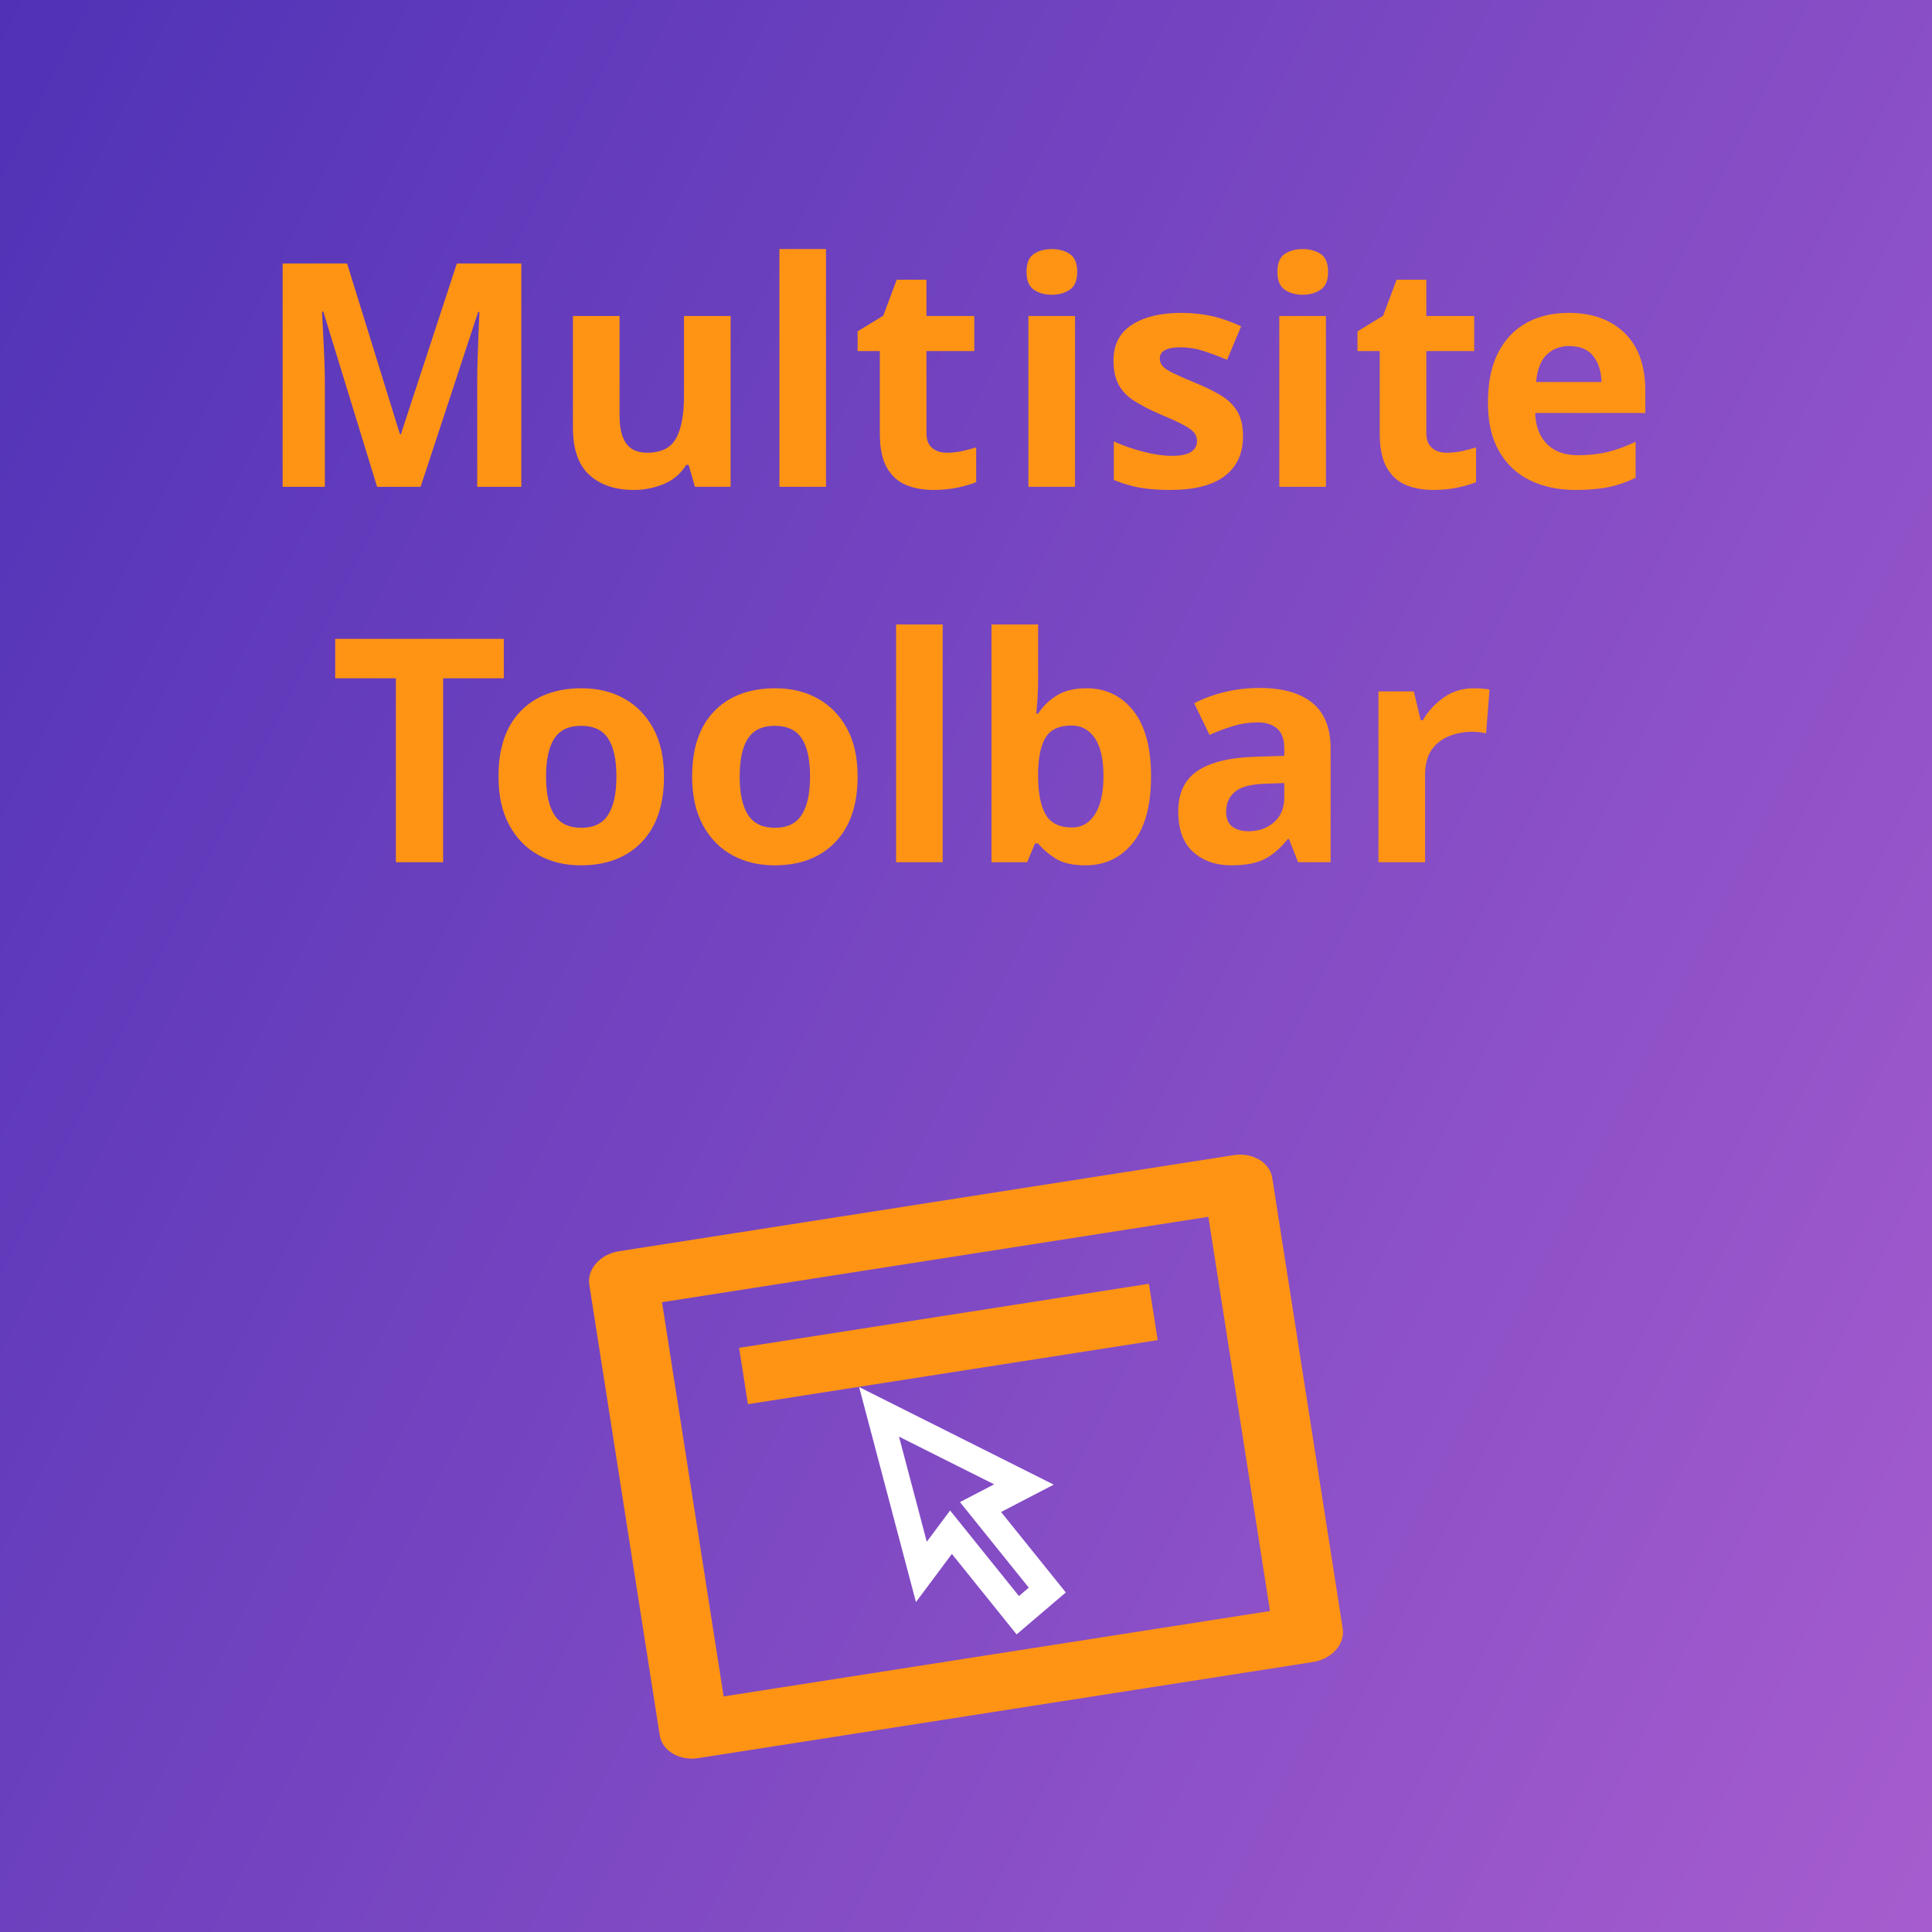
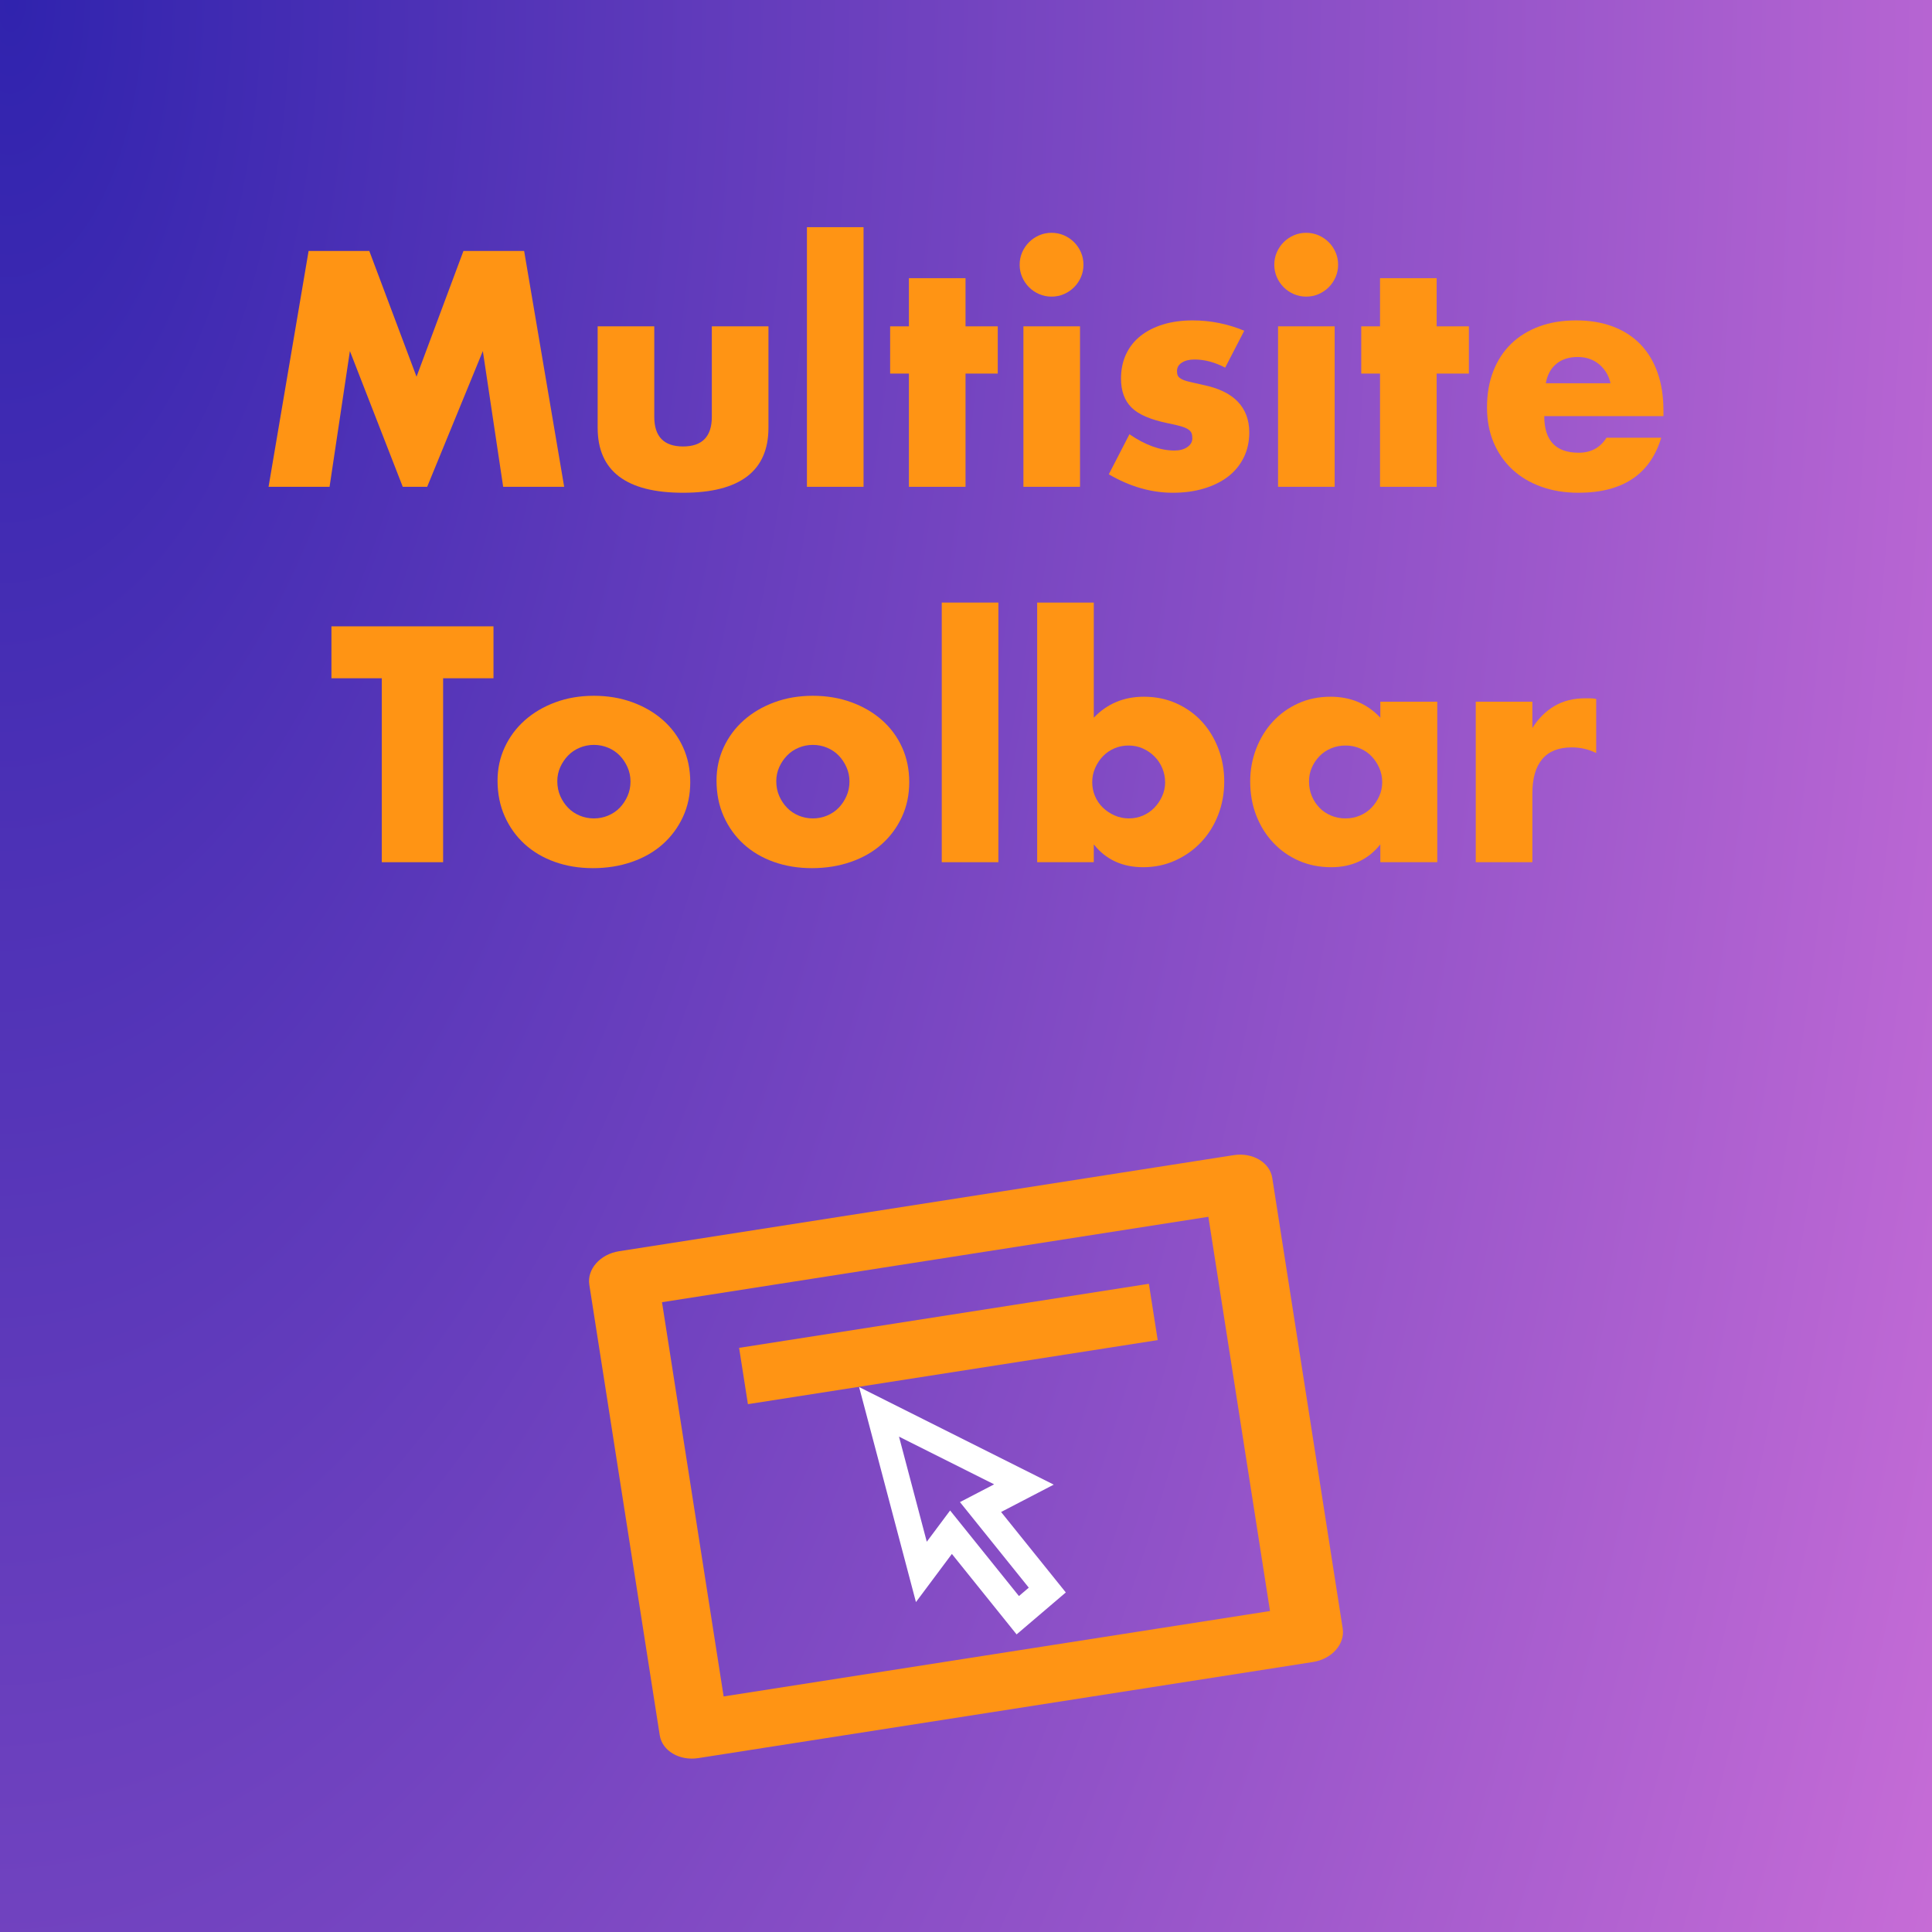
<svg xmlns="http://www.w3.org/2000/svg" width="100%" height="100%" viewBox="0 0 772 772" version="1.1" xml:space="preserve" style="fill-rule:evenodd;clip-rule:evenodd;stroke-linejoin:round;stroke-miterlimit:2;">
-   <g transform="matrix(1,0,0,-1,-386,772)">
-     <rect x="0" y="0" width="1544" height="772" style="fill:url(#_Linear1);" />
+   <g transform="matrix(0.5,-6.12323e-17,6.12323e-17,-1,1.13687e-13,772)">
+     <rect x="0" y="0" width="1544" height="772" style="fill:url(#_Radial1);" />
  </g>
  <g transform="matrix(1.48039,-0.231422,0.218176,1.39565,-329.03,260.931)">
    <g transform="matrix(9.21715,0,0,8.0623,327.775,206.025)">
      <path d="M21,3C21.552,3 22,3.448 22,4L22,20C22,20.552 21.552,21 21,21L3,21C2.448,21 2,20.552 2,20L2,4C2,3.448 2.448,3 3,3L21,3ZM20,5L4,5L4,19L20,19L20,5ZM18,7L18,9L6,9L6,7L18,7Z" style="fill:rgb(255,148,20);fill-rule:nonzero;" />
    </g>
    <g transform="matrix(3.39101,-0.639445,0.724436,3.84172,383.387,277.764)">
      <path d="M15.387,13.498L17.94,20.512L13.242,22.222L10.689,15.208L6.79,17.653L8.409,1.633L19.946,12.865L15.387,13.498ZM15.377,19.316L12.662,11.857L15.621,11.446L9.982,5.956L9.191,13.786L11.722,12.199L14.437,19.658L15.377,19.316Z" style="fill:white;fill-rule:nonzero;" />
    </g>
  </g>
  <g transform="matrix(1,0,0,1,-339.952,-123.475)">
-     <text x="441.64px" y="318px" style="font-family:'Futura-Bold', 'Futura', sans-serif;font-weight:700;font-size:125px;fill:rgb(255,148,20);">Mult<tspan x="741.14px 779.265px " y="318px 318px ">is</tspan>it<tspan x="928.89px " y="318px ">e</tspan>
-     </text>
-     <g transform="matrix(125,0,0,125,980.015,468)">
-         </g>
-     <text x="471.39px" y="468px" style="font-family:'Futura-Bold', 'Futura', sans-serif;font-weight:700;font-size:125px;fill:rgb(255,148,20);">T<tspan x="533.515px 621.015px " y="468px 468px ">oo</tspan>lbar</text>
+     <path d="M447.265,318L463.265,223.75L487.515,223.75L506.39,274L525.14,223.75L549.39,223.75L565.39,318L541.015,318L532.89,263.75L510.64,318L500.89,318L479.765,263.75L471.64,318L447.265,318Z" style="fill:rgb(255,148,20);fill-rule:nonzero;" />
+     <path d="M601.39,253.875L601.39,290C601.39,297.917 605.223,301.875 612.89,301.875C620.557,301.875 624.39,297.917 624.39,290L624.39,253.875L647.015,253.875L647.015,294.375C647.015,303.042 644.161,309.542 638.453,313.875C632.744,318.208 624.223,320.375 612.89,320.375C601.557,320.375 593.036,318.208 587.328,313.875C581.619,309.542 578.765,303.042 578.765,294.375L578.765,253.875L601.39,253.875Z" style="fill:rgb(255,148,20);fill-rule:nonzero;" />
+     <rect x="662.39" y="214.25" width="22.625" height="103.75" style="fill:rgb(255,148,20);fill-rule:nonzero;" />
+     <path d="M725.765,272.75L725.765,318L703.14,318L703.14,272.75L695.64,272.75L695.64,253.875L703.14,253.875L703.14,234.625L725.765,234.625L725.765,253.875L738.64,253.875L738.64,272.75L725.765,272.75Z" style="fill:rgb(255,148,20);fill-rule:nonzero;" />
+     <path d="M771.515,253.875L771.515,318L748.89,318L748.89,253.875L771.515,253.875ZM747.39,229.25C747.39,227.5 747.723,225.854 748.39,224.312C749.057,222.771 749.973,221.417 751.14,220.25C752.307,219.083 753.661,218.167 755.203,217.5C756.744,216.833 758.39,216.5 760.14,216.5C761.89,216.5 763.536,216.833 765.078,217.5C766.619,218.167 767.973,219.083 769.14,220.25C770.307,221.417 771.223,222.771 771.89,224.312C772.557,225.854 772.89,227.5 772.89,229.25C772.89,231 772.557,232.646 771.89,234.187C771.223,235.729 770.307,237.083 769.14,238.25C767.973,239.417 766.619,240.333 765.078,241C763.536,241.667 761.89,242 760.14,242C758.39,242 756.744,241.667 755.203,241C753.661,240.333 752.307,239.417 751.14,238.25C749.973,237.083 749.057,235.729 748.39,234.187C747.723,232.646 747.39,231 747.39,229.25Z" style="fill:rgb(255,148,20);fill-rule:nonzero;" />
+     <path d="M829.515,270.375C825.348,268.208 821.265,267.125 817.265,267.125C815.182,267.125 813.494,267.542 812.203,268.375C810.911,269.208 810.265,270.333 810.265,271.75C810.265,272.5 810.369,273.104 810.578,273.562C810.786,274.021 811.244,274.458 811.953,274.875C812.661,275.292 813.703,275.667 815.078,276C816.453,276.333 818.265,276.75 820.515,277.25C826.765,278.5 831.432,280.729 834.515,283.937C837.598,287.146 839.14,291.25 839.14,296.25C839.14,300 838.39,303.375 836.89,306.375C835.39,309.375 833.307,311.896 830.64,313.937C827.973,315.979 824.765,317.562 821.015,318.687C817.265,319.812 813.14,320.375 808.64,320.375C799.973,320.375 791.432,317.917 783.015,313L791.265,297C797.598,301.333 803.598,303.5 809.265,303.5C811.348,303.5 813.057,303.042 814.39,302.125C815.723,301.208 816.39,300.042 816.39,298.625C816.39,297.792 816.286,297.104 816.078,296.562C815.869,296.021 815.432,295.521 814.765,295.062C814.098,294.604 813.119,294.187 811.828,293.812C810.536,293.437 808.848,293.042 806.765,292.625C799.765,291.208 794.869,289.104 792.078,286.312C789.286,283.521 787.89,279.667 787.89,274.75C787.89,271.167 788.557,267.937 789.89,265.062C791.223,262.187 793.14,259.75 795.64,257.75C798.14,255.75 801.161,254.208 804.703,253.125C808.244,252.042 812.182,251.5 816.515,251.5C823.598,251.5 830.473,252.875 837.14,255.625L829.515,270.375Z" style="fill:rgb(255,148,20);fill-rule:nonzero;" />
+     <path d="M873.265,253.875L873.265,318L850.64,318L850.64,253.875L873.265,253.875ZM849.14,229.25C849.14,227.5 849.473,225.854 850.14,224.312C850.807,222.771 851.723,221.417 852.89,220.25C854.057,219.083 855.411,218.167 856.953,217.5C858.494,216.833 860.14,216.5 861.89,216.5C863.64,216.5 865.286,216.833 866.828,217.5C868.369,218.167 869.723,219.083 870.89,220.25C872.057,221.417 872.973,222.771 873.64,224.312C874.307,225.854 874.64,227.5 874.64,229.25C874.64,231 874.307,232.646 873.64,234.187C872.973,235.729 872.057,237.083 870.89,238.25C869.723,239.417 868.369,240.333 866.828,241C865.286,241.667 863.64,242 861.89,242C860.14,242 858.494,241.667 856.953,241C855.411,240.333 854.057,239.417 852.89,238.25C851.723,237.083 850.807,235.729 850.14,234.187C849.473,232.646 849.14,231 849.14,229.25Z" style="fill:rgb(255,148,20);fill-rule:nonzero;" />
+     <path d="M914.015,272.75L914.015,318L891.39,318L891.39,272.75L883.89,272.75L883.89,253.875L891.39,253.875L891.39,234.625L914.015,234.625L914.015,253.875L926.89,253.875L926.89,272.75L914.015,272.75Z" style="fill:rgb(255,148,20);fill-rule:nonzero;" />
+     <path d="M983.515,276.625C982.765,273.458 981.223,270.917 978.89,269C976.557,267.083 973.723,266.125 970.39,266.125C966.89,266.125 964.036,267.042 961.828,268.875C959.619,270.708 958.223,273.292 957.64,276.625L983.515,276.625ZM957.015,289.75C957.015,299.5 961.598,304.375 970.765,304.375C975.682,304.375 979.39,302.375 981.89,298.375L1003.76,298.375C999.348,313.042 988.307,320.375 970.64,320.375C965.223,320.375 960.265,319.562 955.765,317.937C951.265,316.312 947.411,314 944.203,311C940.994,308 938.515,304.417 936.765,300.25C935.015,296.083 934.14,291.417 934.14,286.25C934.14,280.917 934.973,276.104 936.64,271.812C938.307,267.521 940.682,263.875 943.765,260.875C946.848,257.875 950.578,255.562 954.953,253.937C959.328,252.312 964.265,251.5 969.765,251.5C975.182,251.5 980.057,252.312 984.39,253.937C988.723,255.562 992.39,257.917 995.39,261C998.39,264.083 1000.68,267.854 1002.26,272.312C1003.85,276.771 1004.64,281.792 1004.64,287.375L1004.64,289.75L957.015,289.75Z" style="fill:rgb(255,148,20);fill-rule:nonzero;" />
+     <path d="M517.015,394.5L517.015,468L492.515,468L492.515,394.5L472.39,394.5L472.39,373.75L537.14,373.75L537.14,394.5L517.015,394.5Z" style="fill:rgb(255,148,20);fill-rule:nonzero;" />
+     <path d="M562.64,435.625C562.64,437.792 563.036,439.771 563.828,441.562C564.619,443.354 565.661,444.917 566.953,446.25C568.244,447.583 569.786,448.625 571.578,449.375C573.369,450.125 575.265,450.5 577.265,450.5C579.265,450.5 581.161,450.125 582.953,449.375C584.744,448.625 586.286,447.583 587.578,446.25C588.869,444.917 589.911,443.354 590.703,441.562C591.494,439.771 591.89,437.833 591.89,435.75C591.89,433.75 591.494,431.854 590.703,430.062C589.911,428.271 588.869,426.708 587.578,425.375C586.286,424.042 584.744,423 582.953,422.25C581.161,421.5 579.265,421.125 577.265,421.125C575.265,421.125 573.369,421.5 571.578,422.25C569.786,423 568.244,424.042 566.953,425.375C565.661,426.708 564.619,428.25 563.828,430C563.036,431.75 562.64,433.625 562.64,435.625ZM538.765,435.375C538.765,430.625 539.723,426.187 541.64,422.062C543.557,417.937 546.223,414.354 549.64,411.312C553.057,408.271 557.119,405.875 561.828,404.125C566.536,402.375 571.682,401.5 577.265,401.5C582.765,401.5 587.869,402.354 592.578,404.062C597.286,405.771 601.369,408.146 604.828,411.187C608.286,414.229 610.973,417.854 612.89,422.062C614.807,426.271 615.765,430.917 615.765,436C615.765,441.083 614.786,445.729 612.828,449.937C610.869,454.146 608.182,457.771 604.765,460.812C601.348,463.854 597.244,466.208 592.453,467.875C587.661,469.542 582.473,470.375 576.89,470.375C571.39,470.375 566.307,469.542 561.64,467.875C556.973,466.208 552.953,463.833 549.578,460.75C546.203,457.667 543.557,453.979 541.64,449.687C539.723,445.396 538.765,440.625 538.765,435.375Z" style="fill:rgb(255,148,20);fill-rule:nonzero;" />
+     <path d="M650.14,435.625C650.14,437.792 650.536,439.771 651.328,441.562C652.119,443.354 653.161,444.917 654.453,446.25C655.744,447.583 657.286,448.625 659.078,449.375C660.869,450.125 662.765,450.5 664.765,450.5C666.765,450.5 668.661,450.125 670.453,449.375C672.244,448.625 673.786,447.583 675.078,446.25C676.369,444.917 677.411,443.354 678.203,441.562C678.994,439.771 679.39,437.833 679.39,435.75C679.39,433.75 678.994,431.854 678.203,430.062C677.411,428.271 676.369,426.708 675.078,425.375C673.786,424.042 672.244,423 670.453,422.25C668.661,421.5 666.765,421.125 664.765,421.125C662.765,421.125 660.869,421.5 659.078,422.25C657.286,423 655.744,424.042 654.453,425.375C653.161,426.708 652.119,428.25 651.328,430C650.536,431.75 650.14,433.625 650.14,435.625ZM626.265,435.375C626.265,430.625 627.223,426.187 629.14,422.062C631.057,417.937 633.723,414.354 637.14,411.312C640.557,408.271 644.619,405.875 649.328,404.125C654.036,402.375 659.182,401.5 664.765,401.5C670.265,401.5 675.369,402.354 680.078,404.062C684.786,405.771 688.869,408.146 692.328,411.187C695.786,414.229 698.473,417.854 700.39,422.062C702.307,426.271 703.265,430.917 703.265,436C703.265,441.083 702.286,445.729 700.328,449.937C698.369,454.146 695.682,457.771 692.265,460.812C688.848,463.854 684.744,466.208 679.953,467.875C675.161,469.542 669.973,470.375 664.39,470.375C658.89,470.375 653.807,469.542 649.14,467.875C644.473,466.208 640.453,463.833 637.078,460.75C633.703,457.667 631.057,453.979 629.14,449.687C627.223,445.396 626.265,440.625 626.265,435.375Z" style="fill:rgb(255,148,20);fill-rule:nonzero;" />
+     <rect x="716.265" y="364.25" width="22.625" height="103.75" style="fill:rgb(255,148,20);fill-rule:nonzero;" />
+     <path d="M805.515,436.125C805.515,434.125 805.14,432.229 804.39,430.437C803.64,428.646 802.598,427.083 801.265,425.75C799.932,424.417 798.39,423.354 796.64,422.562C794.89,421.771 792.973,421.375 790.89,421.375C788.89,421.375 787.015,421.75 785.265,422.5C783.515,423.25 781.994,424.292 780.703,425.625C779.411,426.958 778.369,428.521 777.578,430.312C776.786,432.104 776.39,434 776.39,436C776.39,438 776.765,439.875 777.515,441.625C778.265,443.375 779.307,444.896 780.64,446.187C781.973,447.479 783.536,448.521 785.328,449.312C787.119,450.104 789.015,450.5 791.015,450.5C793.015,450.5 794.89,450.125 796.64,449.375C798.39,448.625 799.911,447.583 801.203,446.25C802.494,444.917 803.536,443.375 804.328,441.625C805.119,439.875 805.515,438.042 805.515,436.125ZM777.015,364.25L777.015,410.25C782.348,404.667 789.015,401.875 797.015,401.875C801.765,401.875 806.119,402.771 810.078,404.562C814.036,406.354 817.411,408.771 820.203,411.812C822.994,414.854 825.182,418.437 826.765,422.562C828.348,426.687 829.14,431.083 829.14,435.75C829.14,440.5 828.328,444.958 826.703,449.125C825.078,453.292 822.807,456.917 819.89,460C816.973,463.083 813.536,465.521 809.578,467.312C805.619,469.104 801.348,470 796.765,470C788.432,470 781.848,466.958 777.015,460.875L777.015,468L754.39,468L754.39,364.25L777.015,364.25Z" style="fill:rgb(255,148,20);fill-rule:nonzero;" />
+     <path d="M863.015,435.75C863.015,437.833 863.39,439.771 864.14,441.562C864.89,443.354 865.911,444.917 867.203,446.25C868.494,447.583 870.036,448.625 871.828,449.375C873.619,450.125 875.557,450.5 877.64,450.5C879.64,450.5 881.536,450.125 883.328,449.375C885.119,448.625 886.661,447.583 887.953,446.25C889.244,444.917 890.286,443.375 891.078,441.625C891.869,439.875 892.265,438 892.265,436C892.265,434 891.869,432.104 891.078,430.312C890.286,428.521 889.244,426.958 887.953,425.625C886.661,424.292 885.119,423.25 883.328,422.5C881.536,421.75 879.64,421.375 877.64,421.375C875.557,421.375 873.619,421.75 871.828,422.5C870.036,423.25 868.494,424.292 867.203,425.625C865.911,426.958 864.89,428.479 864.14,430.187C863.39,431.896 863.015,433.75 863.015,435.75ZM891.515,403.875L914.265,403.875L914.265,468L891.515,468L891.515,460.875C886.682,466.958 880.14,470 871.89,470C867.223,470 862.932,469.146 859.015,467.437C855.098,465.729 851.682,463.333 848.765,460.25C845.848,457.167 843.578,453.542 841.953,449.375C840.328,445.208 839.515,440.667 839.515,435.75C839.515,431.167 840.307,426.812 841.89,422.687C843.473,418.562 845.682,414.958 848.515,411.875C851.348,408.792 854.723,406.354 858.64,404.562C862.557,402.771 866.89,401.875 871.64,401.875C879.64,401.875 886.265,404.667 891.515,410.25L891.515,403.875Z" style="fill:rgb(255,148,20);fill-rule:nonzero;" />
+     <path d="M929.64,403.875L952.265,403.875L952.265,414.375C954.682,410.542 957.64,407.604 961.14,405.562C964.64,403.521 968.723,402.5 973.39,402.5L975.328,402.5C976.036,402.5 976.848,402.583 977.765,402.75L977.765,424.375C974.765,422.875 971.515,422.125 968.015,422.125C962.765,422.125 958.828,423.687 956.203,426.812C953.578,429.937 952.265,434.5 952.265,440.5L952.265,468L929.64,468L929.64,403.875Z" style="fill:rgb(255,148,20);fill-rule:nonzero;" />
  </g>
  <defs>
-     <linearGradient id="_Linear1" x1="0" y1="0" x2="1" y2="0" gradientUnits="userSpaceOnUse" gradientTransform="matrix(1574.88,-779.72,-779.72,-1574.88,0,772)">
+     <radialGradient id="_Radial1" cx="0" cy="0" r="1" gradientUnits="userSpaceOnUse" gradientTransform="matrix(1574.88,-779.72,-779.72,-1574.88,0,772)">
      <stop offset="0" style="stop-color:rgb(48,35,174);stop-opacity:1" />
      <stop offset="1" style="stop-color:rgb(200,109,215);stop-opacity:1" />
-     </linearGradient>
+     </radialGradient>
  </defs>
</svg>
